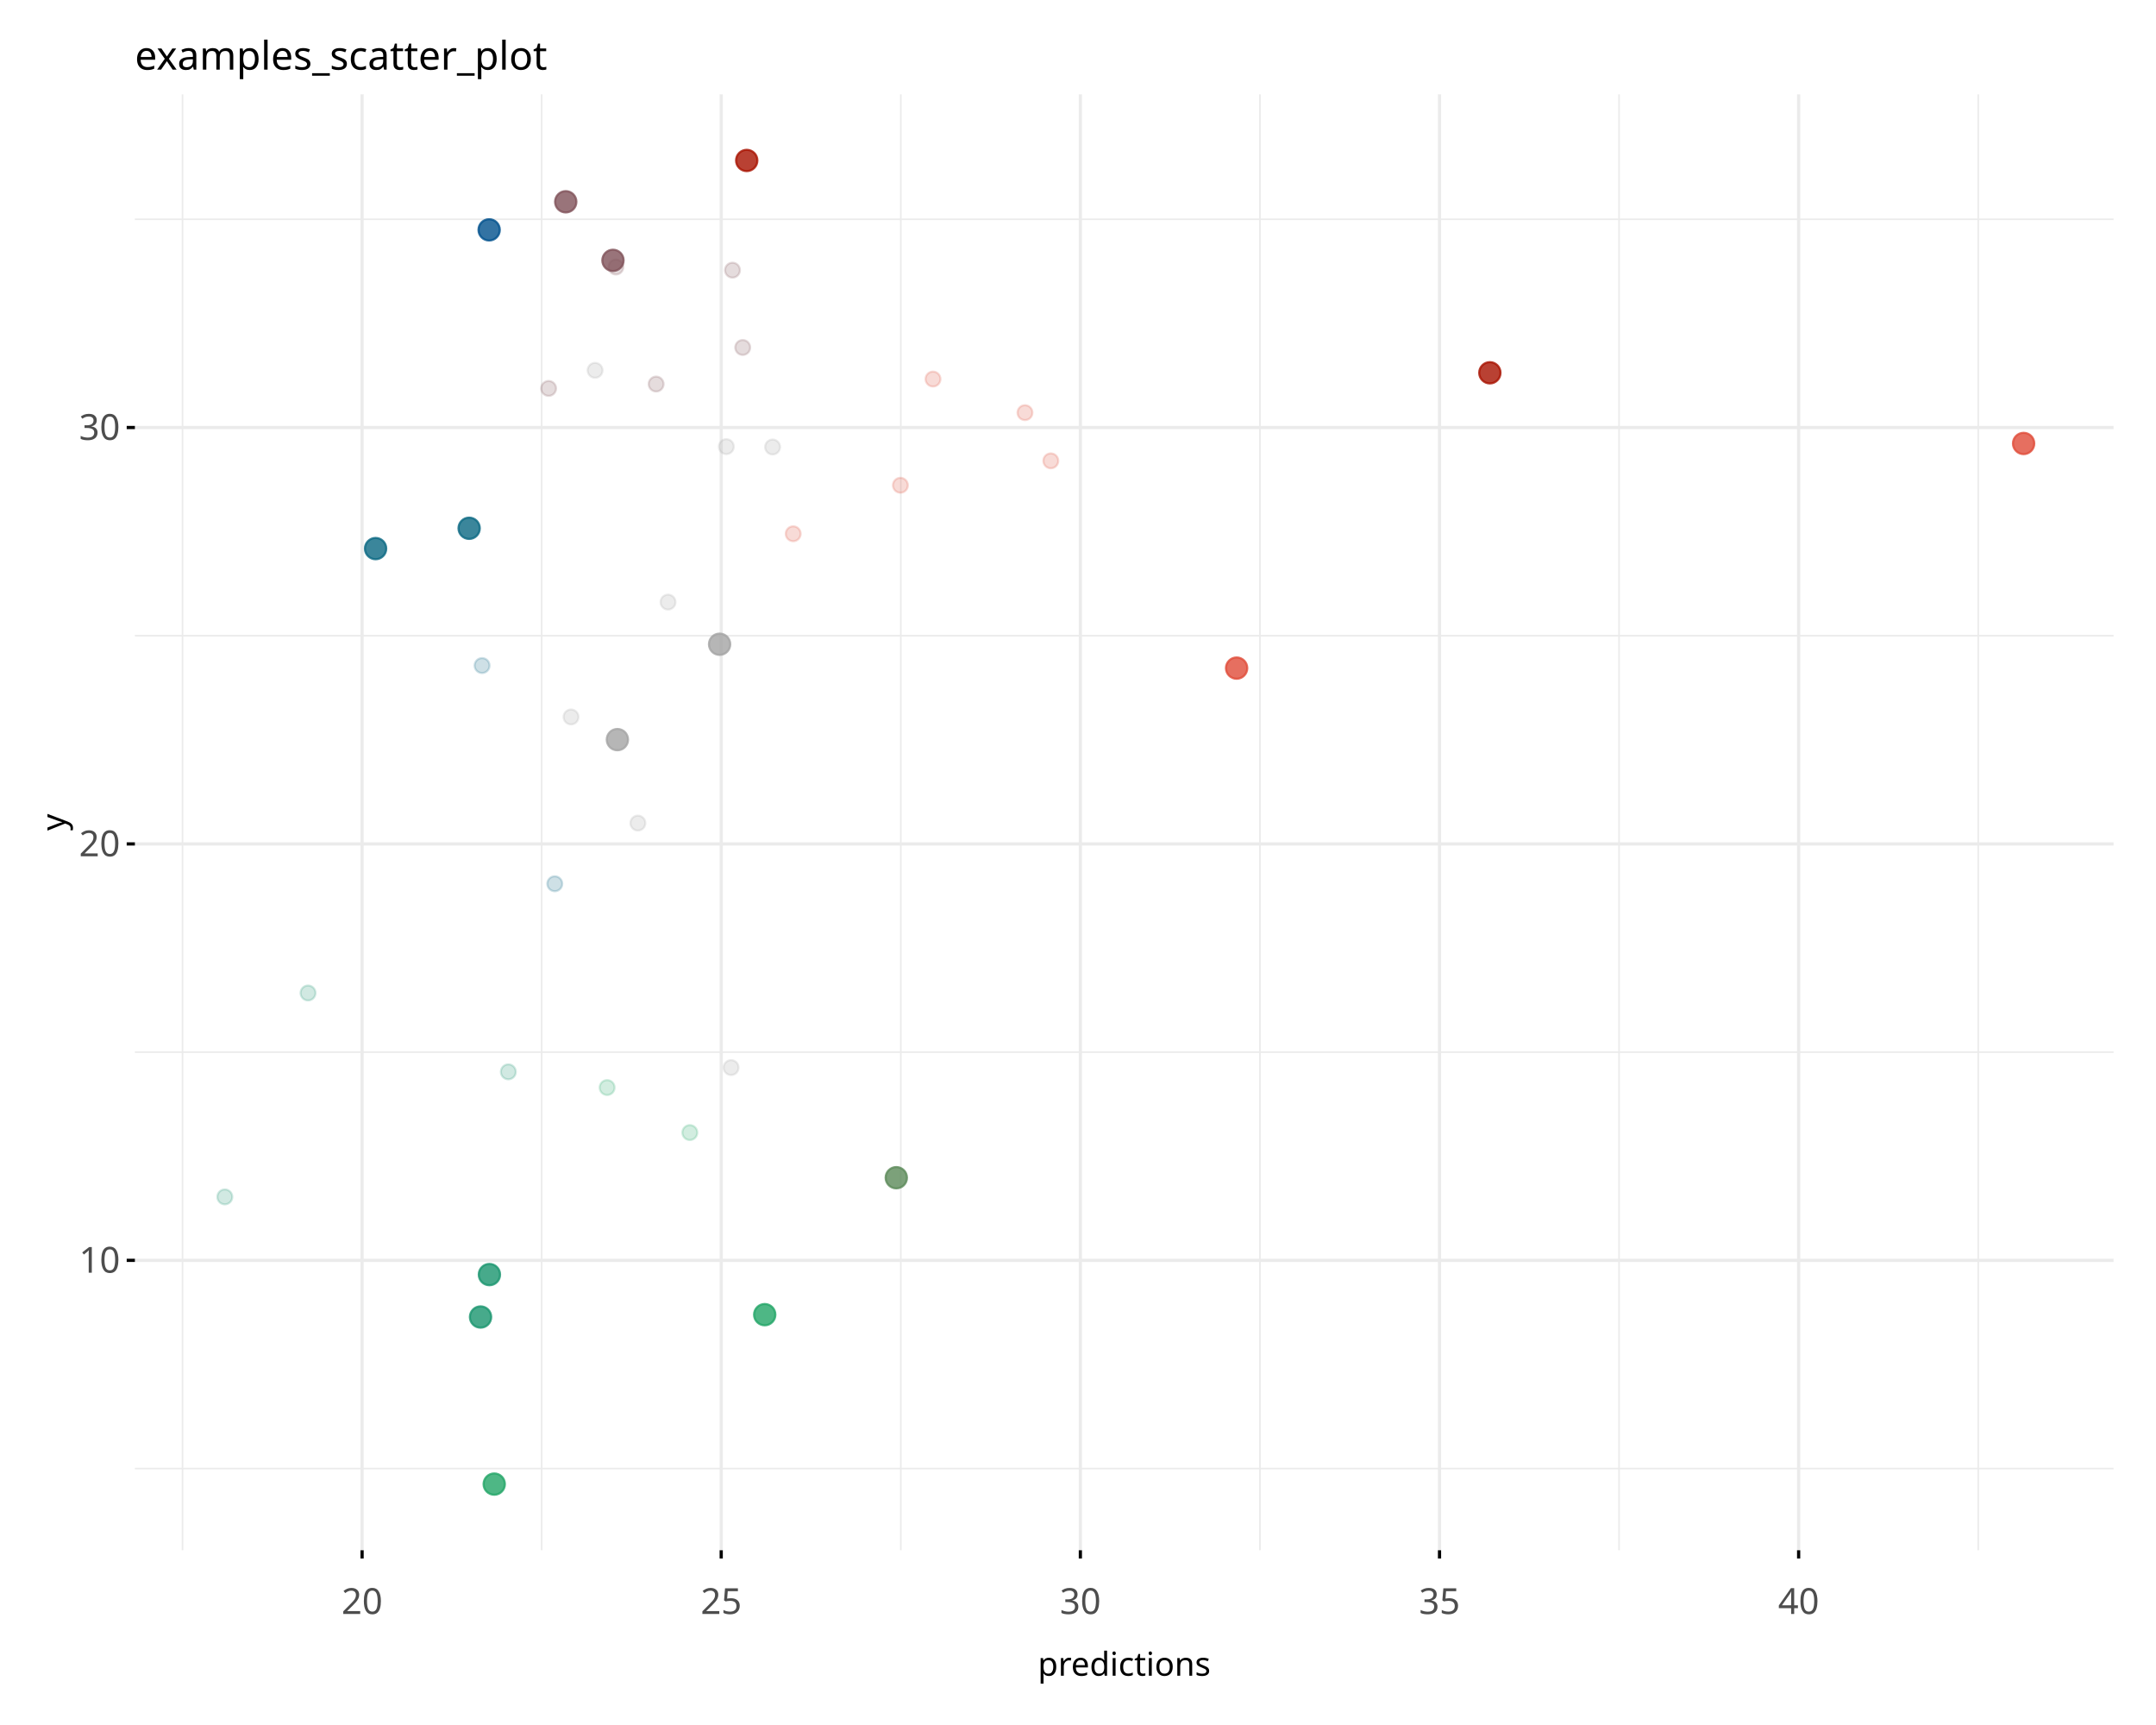
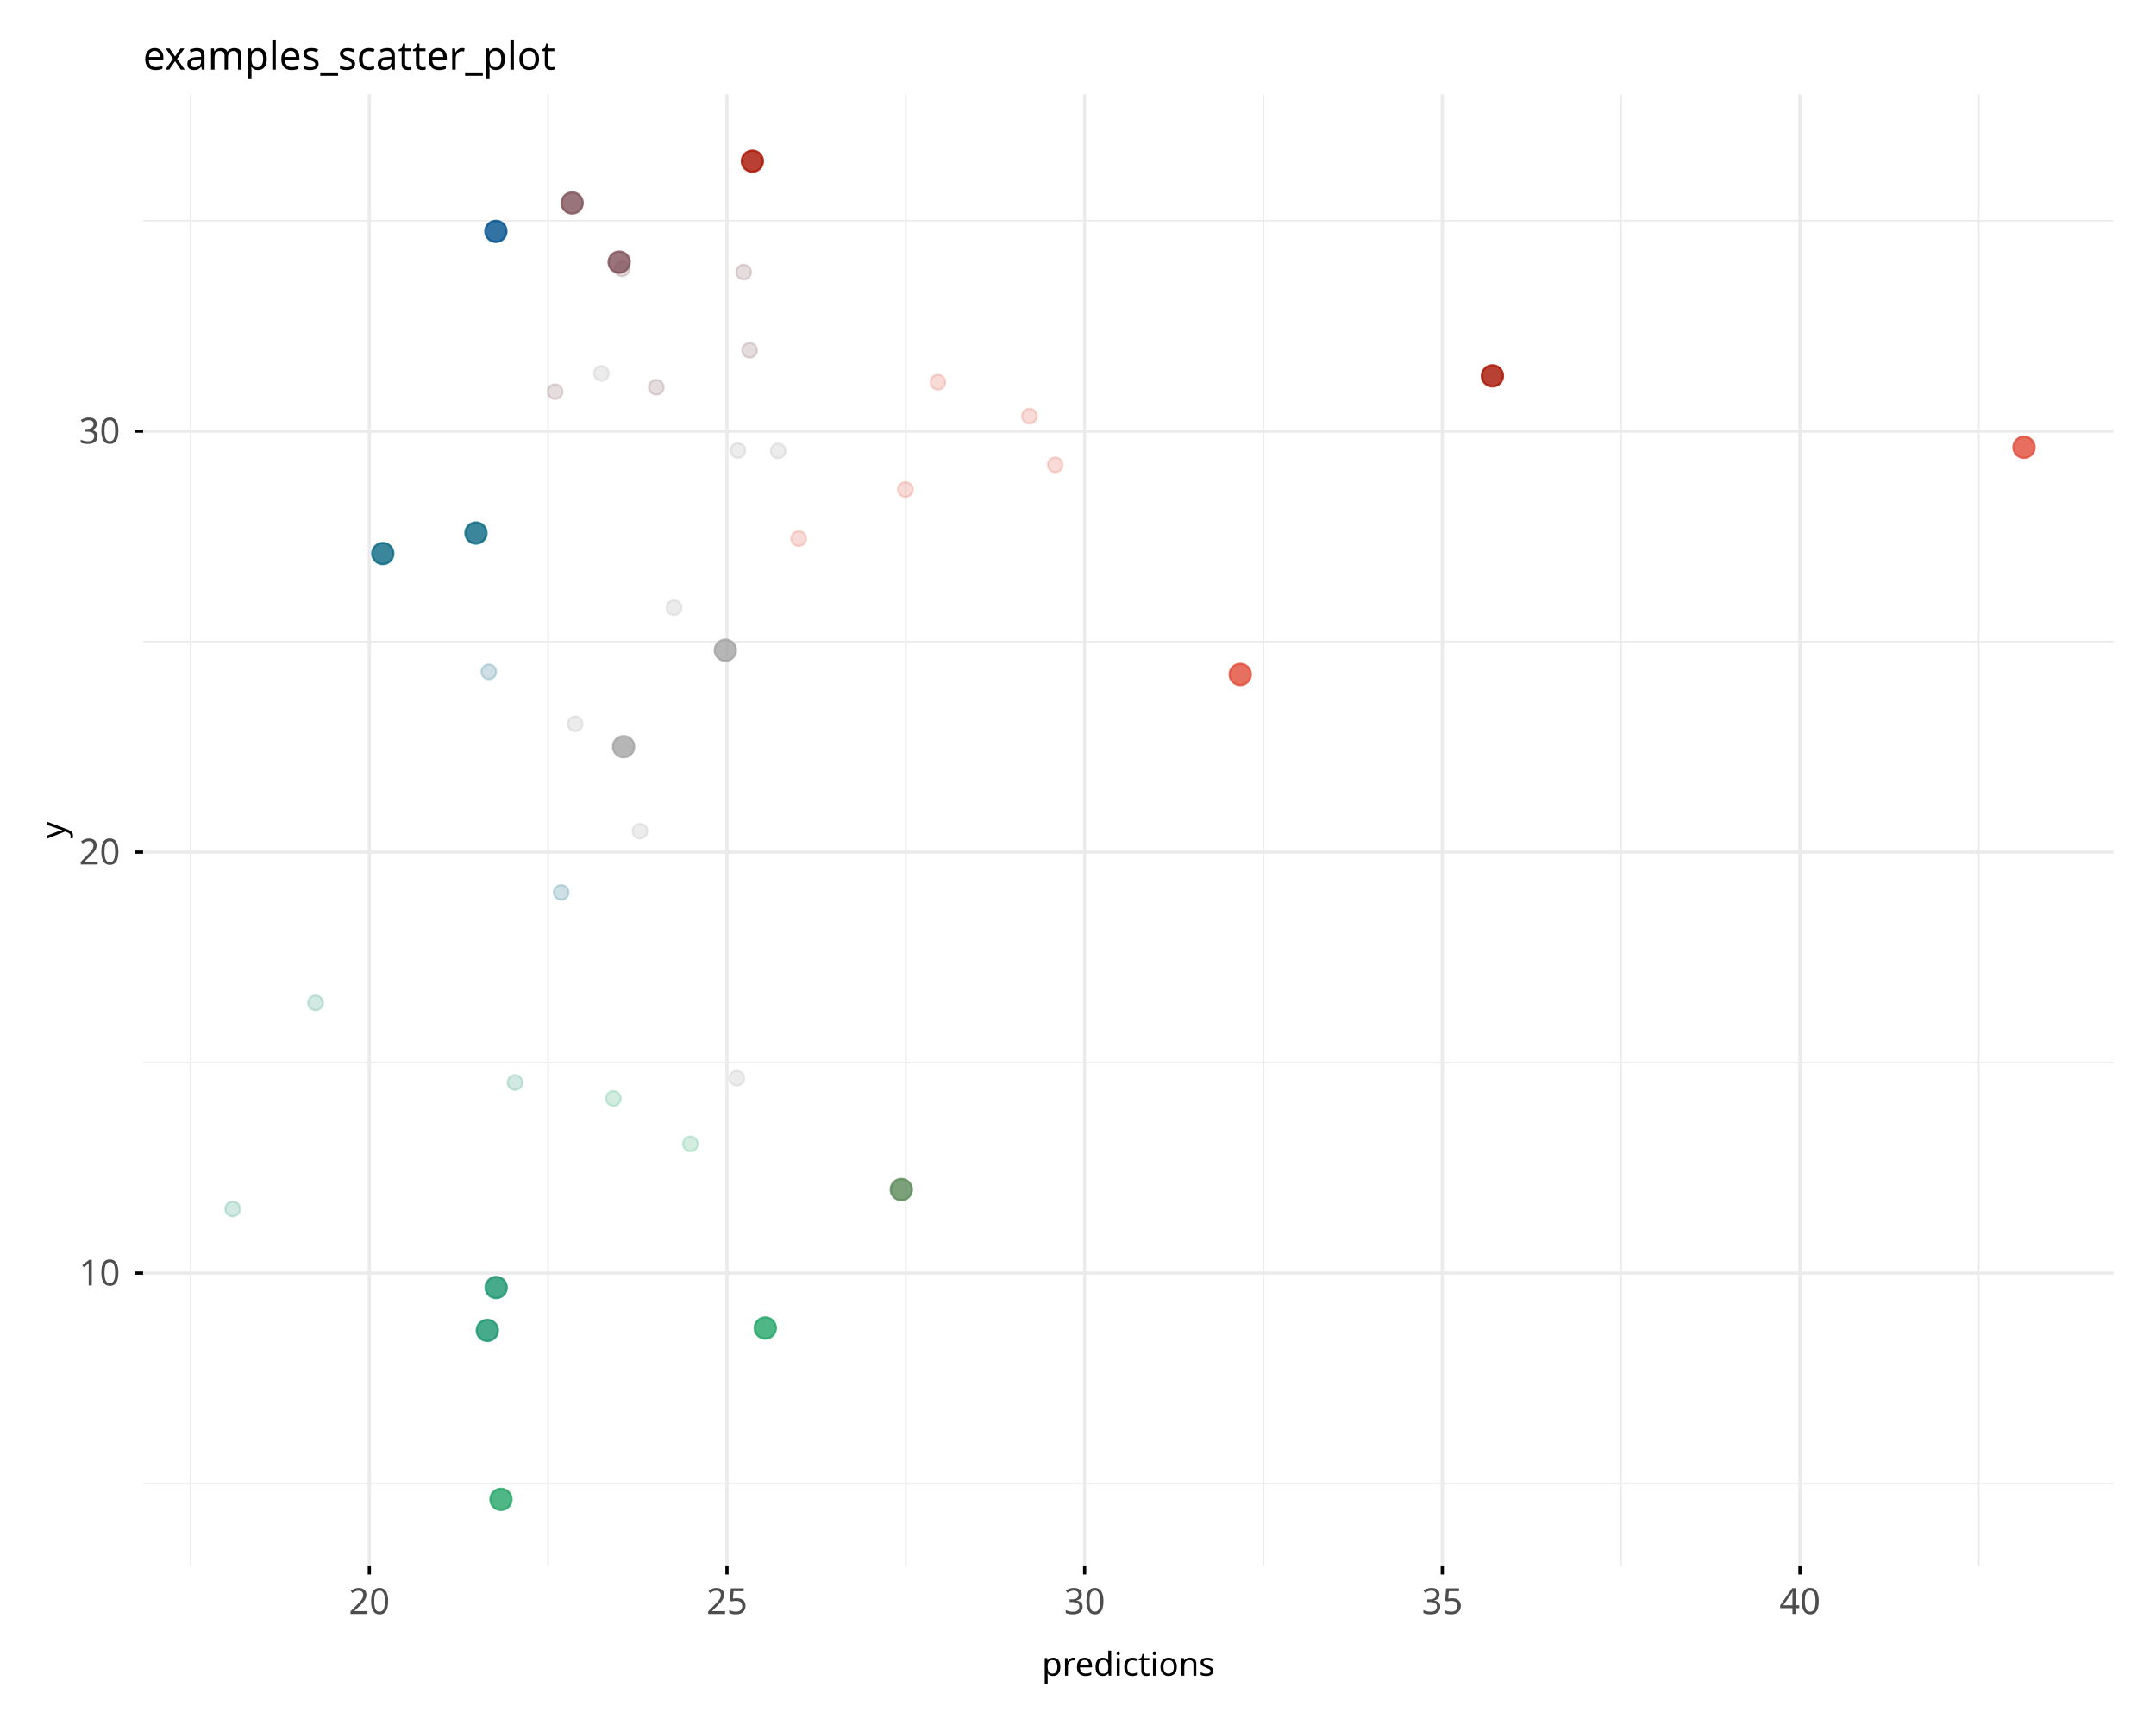
<svg xmlns="http://www.w3.org/2000/svg" class="svglite" data-engine-version="2.0" width="720.00pt" height="576.00pt" viewBox="0 0 720.00 576.00">
  <defs>
    <style type="text/css">
    .svglite line, .svglite polyline, .svglite polygon, .svglite path, .svglite rect, .svglite circle {
      fill: none;
      stroke: #000000;
      stroke-linecap: round;
      stroke-linejoin: round;
      stroke-miterlimit: 10.00;
    }
  </style>
  </defs>
  <rect width="100%" height="100%" style="stroke: none; fill: #FFFFFF;" />
  <defs>
    <clipPath id="cpMC4wMHw3MjAuMDB8MC4wMHw1NzYuMDA=">
      <rect x="0.00" y="0.00" width="720.00" height="576.00" />
    </clipPath>
  </defs>
  <g clip-path="url(#cpMC4wMHw3MjAuMDB8MC4wMHw1NzYuMDA=)">
-     <polyline points="45.05,490.37 705.83,490.37 " style="stroke-width: 0.53; stroke: #EBEBEB; stroke-linecap: butt;" />
-     <polyline points="45.05,351.32 705.83,351.32 " style="stroke-width: 0.53; stroke: #EBEBEB; stroke-linecap: butt;" />
-     <polyline points="45.05,212.27 705.83,212.27 " style="stroke-width: 0.53; stroke: #EBEBEB; stroke-linecap: butt;" />
-     <polyline points="45.05,73.22 705.83,73.22 " style="stroke-width: 0.53; stroke: #EBEBEB; stroke-linecap: butt;" />
-     <polyline points="60.95,517.66 60.95,31.48 " style="stroke-width: 0.53; stroke: #EBEBEB; stroke-linecap: butt;" />
-     <polyline points="180.88,517.66 180.88,31.48 " style="stroke-width: 0.53; stroke: #EBEBEB; stroke-linecap: butt;" />
-     <polyline points="300.82,517.66 300.82,31.48 " style="stroke-width: 0.53; stroke: #EBEBEB; stroke-linecap: butt;" />
-     <polyline points="420.76,517.66 420.76,31.48 " style="stroke-width: 0.53; stroke: #EBEBEB; stroke-linecap: butt;" />
-     <polyline points="540.69,517.66 540.69,31.48 " style="stroke-width: 0.53; stroke: #EBEBEB; stroke-linecap: butt;" />
-     <polyline points="660.63,517.66 660.63,31.48 " style="stroke-width: 0.53; stroke: #EBEBEB; stroke-linecap: butt;" />
-     <polyline points="45.05,420.84 705.83,420.84 " style="stroke-width: 1.07; stroke: #EBEBEB; stroke-linecap: butt;" />
-     <polyline points="45.05,281.80 705.83,281.80 " style="stroke-width: 1.07; stroke: #EBEBEB; stroke-linecap: butt;" />
-     <polyline points="45.05,142.75 705.83,142.75 " style="stroke-width: 1.07; stroke: #EBEBEB; stroke-linecap: butt;" />
-     <polyline points="120.92,517.66 120.92,31.48 " style="stroke-width: 1.07; stroke: #EBEBEB; stroke-linecap: butt;" />
-     <polyline points="240.85,517.66 240.85,31.48 " style="stroke-width: 1.07; stroke: #EBEBEB; stroke-linecap: butt;" />
-     <polyline points="360.79,517.66 360.79,31.48 " style="stroke-width: 1.07; stroke: #EBEBEB; stroke-linecap: butt;" />
-     <polyline points="480.73,517.66 480.73,31.48 " style="stroke-width: 1.07; stroke: #EBEBEB; stroke-linecap: butt;" />
-     <polyline points="600.66,517.66 600.66,31.48 " style="stroke-width: 1.07; stroke: #EBEBEB; stroke-linecap: butt;" />
-     <circle cx="223.09" cy="201.05" r="2.49" style="stroke-width: 0.71; stroke: #A4A4A4; stroke-opacity: 0.20; fill: #A4A4A4; fill-opacity: 0.20;" />
-     <circle cx="300.69" cy="162.04" r="2.49" style="stroke-width: 0.71; stroke: #E04B39; stroke-opacity: 0.20; fill: #E04B39; fill-opacity: 0.20;" />
-     <circle cx="102.87" cy="331.57" r="2.49" style="stroke-width: 0.71; stroke: #19956E; stroke-opacity: 0.20; fill: #19956E; fill-opacity: 0.20;" />
-     <circle cx="198.73" cy="123.66" r="2.49" style="stroke-width: 0.71; stroke: #A4A4A4; stroke-opacity: 0.20; fill: #A4A4A4; fill-opacity: 0.20;" />
-     <circle cx="311.58" cy="126.57" r="2.49" style="stroke-width: 0.71; stroke: #E04B39; stroke-opacity: 0.20; fill: #E04B39; fill-opacity: 0.20;" />
-     <circle cx="342.29" cy="137.79" r="2.49" style="stroke-width: 0.71; stroke: #E04B39; stroke-opacity: 0.20; fill: #E04B39; fill-opacity: 0.20;" />
-     <circle cx="213.02" cy="274.84" r="2.49" style="stroke-width: 0.71; stroke: #A4A4A4; stroke-opacity: 0.20; fill: #A4A4A4; fill-opacity: 0.20;" />
-     <circle cx="242.56" cy="149.14" r="2.49" style="stroke-width: 0.71; stroke: #A4A4A4; stroke-opacity: 0.20; fill: #A4A4A4; fill-opacity: 0.20;" />
-     <circle cx="205.68" cy="89.16" r="2.49" style="stroke-width: 0.71; stroke: #805259; stroke-opacity: 0.20; fill: #805259; fill-opacity: 0.20;" />
-     <circle cx="258.01" cy="149.26" r="2.49" style="stroke-width: 0.71; stroke: #A4A4A4; stroke-opacity: 0.20; fill: #A4A4A4; fill-opacity: 0.20;" />
-     <circle cx="160.99" cy="222.24" r="2.49" style="stroke-width: 0.71; stroke: #0A6882; stroke-opacity: 0.20; fill: #0A6882; fill-opacity: 0.20;" />
-     <circle cx="219.12" cy="128.24" r="2.49" style="stroke-width: 0.71; stroke: #805259; stroke-opacity: 0.20; fill: #805259; fill-opacity: 0.20;" />
-     <circle cx="169.76" cy="357.90" r="2.49" style="stroke-width: 0.71; stroke: #19956E; stroke-opacity: 0.20; fill: #19956E; fill-opacity: 0.20;" />
-     <circle cx="264.89" cy="178.23" r="2.49" style="stroke-width: 0.71; stroke: #E04B39; stroke-opacity: 0.20; fill: #E04B39; fill-opacity: 0.20;" />
-     <circle cx="244.61" cy="90.21" r="2.49" style="stroke-width: 0.71; stroke: #805259; stroke-opacity: 0.20; fill: #805259; fill-opacity: 0.20;" />
-     <circle cx="350.92" cy="153.88" r="2.49" style="stroke-width: 0.71; stroke: #E04B39; stroke-opacity: 0.20; fill: #E04B39; fill-opacity: 0.20;" />
-     <circle cx="190.70" cy="239.40" r="2.49" style="stroke-width: 0.71; stroke: #A4A4A4; stroke-opacity: 0.20; fill: #A4A4A4; fill-opacity: 0.20;" />
-     <circle cx="230.37" cy="378.18" r="2.49" style="stroke-width: 0.71; stroke: #22A567; stroke-opacity: 0.20; fill: #22A567; fill-opacity: 0.20;" />
-     <circle cx="244.15" cy="356.48" r="2.49" style="stroke-width: 0.71; stroke: #A4A4A4; stroke-opacity: 0.20; fill: #A4A4A4; fill-opacity: 0.20;" />
-     <circle cx="248.03" cy="116.03" r="2.49" style="stroke-width: 0.71; stroke: #805259; stroke-opacity: 0.20; fill: #805259; fill-opacity: 0.20;" />
-     <circle cx="202.75" cy="363.15" r="2.49" style="stroke-width: 0.71; stroke: #22A567; stroke-opacity: 0.20; fill: #22A567; fill-opacity: 0.20;" />
-     <circle cx="183.21" cy="129.70" r="2.49" style="stroke-width: 0.71; stroke: #805259; stroke-opacity: 0.20; fill: #805259; fill-opacity: 0.20;" />
-     <circle cx="75.08" cy="399.66" r="2.49" style="stroke-width: 0.71; stroke: #19956E; stroke-opacity: 0.20; fill: #19956E; fill-opacity: 0.20;" />
-     <circle cx="185.27" cy="295.10" r="2.49" style="stroke-width: 0.71; stroke: #0A6882; stroke-opacity: 0.20; fill: #0A6882; fill-opacity: 0.20;" />
-     <circle cx="160.48" cy="439.77" r="3.56" style="stroke-width: 0.71; stroke: #19956E; stroke-opacity: 0.80; fill: #19956E; fill-opacity: 0.80;" />
-     <circle cx="240.31" cy="215.12" r="3.56" style="stroke-width: 0.71; stroke: #A4A4A4; stroke-opacity: 0.80; fill: #A4A4A4; fill-opacity: 0.80;" />
-     <circle cx="188.93" cy="67.38" r="3.56" style="stroke-width: 0.71; stroke: #805259; stroke-opacity: 0.80; fill: #805259; fill-opacity: 0.80;" />
-     <circle cx="249.37" cy="53.58" r="3.56" style="stroke-width: 0.71; stroke: #A71200; stroke-opacity: 0.80; fill: #A71200; fill-opacity: 0.80;" />
-     <circle cx="255.38" cy="438.98" r="3.56" style="stroke-width: 0.71; stroke: #22A567; stroke-opacity: 0.80; fill: #22A567; fill-opacity: 0.80;" />
-     <circle cx="675.79" cy="148.08" r="3.56" style="stroke-width: 0.71; stroke: #E04B39; stroke-opacity: 0.80; fill: #E04B39; fill-opacity: 0.80;" />
-     <circle cx="163.35" cy="76.75" r="3.56" style="stroke-width: 0.71; stroke: #00508C; stroke-opacity: 0.80; fill: #00508C; fill-opacity: 0.80;" />
-     <circle cx="204.70" cy="86.94" r="3.56" style="stroke-width: 0.71; stroke: #805259; stroke-opacity: 0.80; fill: #805259; fill-opacity: 0.80;" />
-     <circle cx="497.54" cy="124.48" r="3.56" style="stroke-width: 0.71; stroke: #A71200; stroke-opacity: 0.80; fill: #A71200; fill-opacity: 0.80;" />
-     <circle cx="299.32" cy="393.25" r="3.56" style="stroke-width: 0.71; stroke: #5C8A59; stroke-opacity: 0.80; fill: #5C8A59; fill-opacity: 0.80;" />
-     <circle cx="156.67" cy="176.40" r="3.56" style="stroke-width: 0.71; stroke: #0A6882; stroke-opacity: 0.80; fill: #0A6882; fill-opacity: 0.80;" />
-     <circle cx="412.97" cy="223.09" r="3.56" style="stroke-width: 0.71; stroke: #E04B39; stroke-opacity: 0.80; fill: #E04B39; fill-opacity: 0.80;" />
-     <circle cx="125.43" cy="183.18" r="3.56" style="stroke-width: 0.71; stroke: #0A6882; stroke-opacity: 0.80; fill: #0A6882; fill-opacity: 0.80;" />
-     <circle cx="163.44" cy="425.60" r="3.56" style="stroke-width: 0.71; stroke: #19956E; stroke-opacity: 0.80; fill: #19956E; fill-opacity: 0.80;" />
-     <circle cx="165.05" cy="495.56" r="3.56" style="stroke-width: 0.71; stroke: #22A567; stroke-opacity: 0.80; fill: #22A567; fill-opacity: 0.80;" />
-     <circle cx="206.18" cy="246.97" r="3.56" style="stroke-width: 0.71; stroke: #A4A4A4; stroke-opacity: 0.80; fill: #A4A4A4; fill-opacity: 0.80;" />
-     <text x="40.12" y="424.97" text-anchor="end" style="font-size: 12.00px; fill: #4D4D4D; font-family: sans;" textLength="13.35px" lengthAdjust="spacingAndGlyphs">10</text>
-     <text x="40.12" y="285.92" text-anchor="end" style="font-size: 12.00px; fill: #4D4D4D; font-family: sans;" textLength="13.35px" lengthAdjust="spacingAndGlyphs">20</text>
-     <text x="40.12" y="146.88" text-anchor="end" style="font-size: 12.00px; fill: #4D4D4D; font-family: sans;" textLength="13.35px" lengthAdjust="spacingAndGlyphs">30</text>
-     <polyline points="42.31,420.84 45.05,420.84 " style="stroke-width: 1.07; stroke-linecap: butt;" />
-     <polyline points="42.31,281.80 45.05,281.80 " style="stroke-width: 1.07; stroke-linecap: butt;" />
-     <polyline points="42.31,142.75 45.05,142.75 " style="stroke-width: 1.07; stroke-linecap: butt;" />
-     <polyline points="120.92,520.40 120.92,517.66 " style="stroke-width: 1.07; stroke-linecap: butt;" />
-     <polyline points="240.85,520.40 240.85,517.66 " style="stroke-width: 1.07; stroke-linecap: butt;" />
-     <polyline points="360.79,520.40 360.79,517.66 " style="stroke-width: 1.07; stroke-linecap: butt;" />
-     <polyline points="480.73,520.40 480.73,517.66 " style="stroke-width: 1.07; stroke-linecap: butt;" />
-     <polyline points="600.66,520.40 600.66,517.66 " style="stroke-width: 1.07; stroke-linecap: butt;" />
-     <text x="120.92" y="538.92" text-anchor="middle" style="font-size: 12.00px; fill: #4D4D4D; font-family: sans;" textLength="13.35px" lengthAdjust="spacingAndGlyphs">20</text>
-     <text x="240.85" y="538.92" text-anchor="middle" style="font-size: 12.00px; fill: #4D4D4D; font-family: sans;" textLength="13.35px" lengthAdjust="spacingAndGlyphs">25</text>
-     <text x="360.79" y="538.92" text-anchor="middle" style="font-size: 12.00px; fill: #4D4D4D; font-family: sans;" textLength="13.35px" lengthAdjust="spacingAndGlyphs">30</text>
-     <text x="480.73" y="538.92" text-anchor="middle" style="font-size: 12.00px; fill: #4D4D4D; font-family: sans;" textLength="13.35px" lengthAdjust="spacingAndGlyphs">35</text>
-     <text x="600.66" y="538.92" text-anchor="middle" style="font-size: 12.00px; fill: #4D4D4D; font-family: sans;" textLength="13.35px" lengthAdjust="spacingAndGlyphs">40</text>
-     <text x="375.44" y="559.54" text-anchor="middle" style="font-size: 11.00px; font-family: sans;" textLength="53.20px" lengthAdjust="spacingAndGlyphs">predictions</text>
-     <text transform="translate(21.74,274.57) rotate(-90)" text-anchor="middle" style="font-size: 11.00px; font-family: sans;" textLength="5.50px" lengthAdjust="spacingAndGlyphs">y</text>
-     <text x="45.05" y="23.26" style="font-size: 13.20px; font-family: sans;" textLength="132.10px" lengthAdjust="spacingAndGlyphs">examples_scatter_plot</text>
+     <rect x="-0" y="0.00" width="720.00" height="576.00" style="stroke-width: 1.07; stroke: none; fill: #FFFFFF;" />
+     <polyline points="47.79,495.40 705.83,495.40 " style="stroke-width: 0.53; stroke: #EBEBEB; stroke-linecap: butt;" />
+     <polyline points="47.79,354.83 705.83,354.83 " style="stroke-width: 0.53; stroke: #EBEBEB; stroke-linecap: butt;" />
+     <polyline points="47.79,214.25 705.83,214.25 " style="stroke-width: 0.53; stroke: #EBEBEB; stroke-linecap: butt;" />
+     <polyline points="47.79,73.68 705.83,73.68 " style="stroke-width: 0.53; stroke: #EBEBEB; stroke-linecap: butt;" />
+     <polyline points="63.62,522.99 63.62,31.48 " style="stroke-width: 0.53; stroke: #EBEBEB; stroke-linecap: butt;" />
+     <polyline points="183.06,522.99 183.06,31.48 " style="stroke-width: 0.53; stroke: #EBEBEB; stroke-linecap: butt;" />
+     <polyline points="302.50,522.99 302.50,31.48 " style="stroke-width: 0.53; stroke: #EBEBEB; stroke-linecap: butt;" />
+     <polyline points="421.94,522.99 421.94,31.48 " style="stroke-width: 0.53; stroke: #EBEBEB; stroke-linecap: butt;" />
+     <polyline points="541.38,522.99 541.38,31.48 " style="stroke-width: 0.53; stroke: #EBEBEB; stroke-linecap: butt;" />
+     <polyline points="660.82,522.99 660.82,31.48 " style="stroke-width: 0.53; stroke: #EBEBEB; stroke-linecap: butt;" />
+     <polyline points="47.79,425.11 705.83,425.11 " style="stroke-width: 1.07; stroke: #EBEBEB; stroke-linecap: butt;" />
+     <polyline points="47.79,284.54 705.83,284.54 " style="stroke-width: 1.07; stroke: #EBEBEB; stroke-linecap: butt;" />
+     <polyline points="47.79,143.97 705.83,143.97 " style="stroke-width: 1.07; stroke: #EBEBEB; stroke-linecap: butt;" />
+     <polyline points="123.34,522.99 123.34,31.48 " style="stroke-width: 1.07; stroke: #EBEBEB; stroke-linecap: butt;" />
+     <polyline points="242.78,522.99 242.78,31.48 " style="stroke-width: 1.07; stroke: #EBEBEB; stroke-linecap: butt;" />
+     <polyline points="362.22,522.99 362.22,31.48 " style="stroke-width: 1.07; stroke: #EBEBEB; stroke-linecap: butt;" />
+     <polyline points="481.66,522.99 481.66,31.48 " style="stroke-width: 1.07; stroke: #EBEBEB; stroke-linecap: butt;" />
+     <polyline points="601.10,522.99 601.10,31.48 " style="stroke-width: 1.07; stroke: #EBEBEB; stroke-linecap: butt;" />
+     <circle cx="225.09" cy="202.90" r="2.49" style="stroke-width: 0.71; stroke: #A4A4A4; stroke-opacity: 0.20; fill: #A4A4A4; fill-opacity: 0.20;" />
+     <circle cx="302.37" cy="163.47" r="2.49" style="stroke-width: 0.71; stroke: #E04B39; stroke-opacity: 0.20; fill: #E04B39; fill-opacity: 0.20;" />
+     <circle cx="105.37" cy="334.86" r="2.49" style="stroke-width: 0.71; stroke: #19956E; stroke-opacity: 0.20; fill: #19956E; fill-opacity: 0.20;" />
+     <circle cx="200.83" cy="124.67" r="2.49" style="stroke-width: 0.71; stroke: #A4A4A4; stroke-opacity: 0.20; fill: #A4A4A4; fill-opacity: 0.20;" />
+     <circle cx="313.22" cy="127.61" r="2.49" style="stroke-width: 0.71; stroke: #E04B39; stroke-opacity: 0.20; fill: #E04B39; fill-opacity: 0.20;" />
+     <circle cx="343.79" cy="138.96" r="2.49" style="stroke-width: 0.71; stroke: #E04B39; stroke-opacity: 0.20; fill: #E04B39; fill-opacity: 0.20;" />
+     <circle cx="213.72" cy="277.51" r="2.49" style="stroke-width: 0.71; stroke: #A4A4A4; stroke-opacity: 0.20; fill: #A4A4A4; fill-opacity: 0.20;" />
+     <circle cx="246.43" cy="150.43" r="2.49" style="stroke-width: 0.71; stroke: #A4A4A4; stroke-opacity: 0.20; fill: #A4A4A4; fill-opacity: 0.20;" />
+     <circle cx="207.75" cy="89.79" r="2.49" style="stroke-width: 0.71; stroke: #805259; stroke-opacity: 0.20; fill: #805259; fill-opacity: 0.20;" />
+     <circle cx="259.87" cy="150.55" r="2.49" style="stroke-width: 0.71; stroke: #A4A4A4; stroke-opacity: 0.20; fill: #A4A4A4; fill-opacity: 0.20;" />
+     <circle cx="163.24" cy="224.33" r="2.49" style="stroke-width: 0.71; stroke: #0A6882; stroke-opacity: 0.20; fill: #0A6882; fill-opacity: 0.20;" />
+     <circle cx="219.17" cy="129.30" r="2.49" style="stroke-width: 0.71; stroke: #805259; stroke-opacity: 0.20; fill: #805259; fill-opacity: 0.20;" />
+     <circle cx="171.99" cy="361.48" r="2.49" style="stroke-width: 0.71; stroke: #19956E; stroke-opacity: 0.20; fill: #19956E; fill-opacity: 0.20;" />
+     <circle cx="266.72" cy="179.83" r="2.49" style="stroke-width: 0.71; stroke: #E04B39; stroke-opacity: 0.20; fill: #E04B39; fill-opacity: 0.20;" />
+     <circle cx="248.37" cy="90.85" r="2.49" style="stroke-width: 0.71; stroke: #805259; stroke-opacity: 0.20; fill: #805259; fill-opacity: 0.20;" />
+     <circle cx="352.39" cy="155.22" r="2.49" style="stroke-width: 0.71; stroke: #E04B39; stroke-opacity: 0.20; fill: #E04B39; fill-opacity: 0.20;" />
+     <circle cx="192.08" cy="241.68" r="2.49" style="stroke-width: 0.71; stroke: #A4A4A4; stroke-opacity: 0.20; fill: #A4A4A4; fill-opacity: 0.20;" />
+     <circle cx="230.57" cy="381.98" r="2.49" style="stroke-width: 0.71; stroke: #22A567; stroke-opacity: 0.20; fill: #22A567; fill-opacity: 0.20;" />
+     <circle cx="246.07" cy="360.04" r="2.49" style="stroke-width: 0.71; stroke: #A4A4A4; stroke-opacity: 0.20; fill: #A4A4A4; fill-opacity: 0.20;" />
+     <circle cx="250.33" cy="116.96" r="2.49" style="stroke-width: 0.71; stroke: #805259; stroke-opacity: 0.20; fill: #805259; fill-opacity: 0.20;" />
+     <circle cx="204.84" cy="366.79" r="2.49" style="stroke-width: 0.71; stroke: #22A567; stroke-opacity: 0.20; fill: #22A567; fill-opacity: 0.20;" />
+     <circle cx="185.38" cy="130.78" r="2.49" style="stroke-width: 0.71; stroke: #805259; stroke-opacity: 0.20; fill: #805259; fill-opacity: 0.20;" />
+     <circle cx="77.70" cy="403.69" r="2.49" style="stroke-width: 0.71; stroke: #19956E; stroke-opacity: 0.20; fill: #19956E; fill-opacity: 0.20;" />
+     <circle cx="187.43" cy="297.99" r="2.49" style="stroke-width: 0.71; stroke: #0A6882; stroke-opacity: 0.20; fill: #0A6882; fill-opacity: 0.20;" />
+     <circle cx="162.74" cy="444.25" r="3.56" style="stroke-width: 0.71; stroke: #19956E; stroke-opacity: 0.80; fill: #19956E; fill-opacity: 0.80;" />
+     <circle cx="242.24" cy="217.13" r="3.56" style="stroke-width: 0.71; stroke: #A4A4A4; stroke-opacity: 0.80; fill: #A4A4A4; fill-opacity: 0.80;" />
+     <circle cx="191.07" cy="67.78" r="3.56" style="stroke-width: 0.71; stroke: #805259; stroke-opacity: 0.80; fill: #805259; fill-opacity: 0.80;" />
+     <circle cx="251.26" cy="53.82" r="3.56" style="stroke-width: 0.71; stroke: #A71200; stroke-opacity: 0.80; fill: #A71200; fill-opacity: 0.80;" />
+     <circle cx="255.57" cy="443.45" r="3.56" style="stroke-width: 0.71; stroke: #22A567; stroke-opacity: 0.80; fill: #22A567; fill-opacity: 0.80;" />
+     <circle cx="675.92" cy="149.35" r="3.56" style="stroke-width: 0.71; stroke: #E04B39; stroke-opacity: 0.80; fill: #E04B39; fill-opacity: 0.80;" />
+     <circle cx="165.60" cy="77.25" r="3.56" style="stroke-width: 0.71; stroke: #00508C; stroke-opacity: 0.80; fill: #00508C; fill-opacity: 0.80;" />
+     <circle cx="206.78" cy="87.54" r="3.56" style="stroke-width: 0.71; stroke: #805259; stroke-opacity: 0.80; fill: #805259; fill-opacity: 0.80;" />
+     <circle cx="498.40" cy="125.50" r="3.56" style="stroke-width: 0.71; stroke: #A71200; stroke-opacity: 0.80; fill: #A71200; fill-opacity: 0.80;" />
+     <circle cx="301.00" cy="397.22" r="3.56" style="stroke-width: 0.71; stroke: #5C8A59; stroke-opacity: 0.80; fill: #5C8A59; fill-opacity: 0.80;" />
+     <circle cx="158.95" cy="177.99" r="3.56" style="stroke-width: 0.71; stroke: #0A6882; stroke-opacity: 0.80; fill: #0A6882; fill-opacity: 0.80;" />
+     <circle cx="414.18" cy="225.20" r="3.56" style="stroke-width: 0.71; stroke: #E04B39; stroke-opacity: 0.80; fill: #E04B39; fill-opacity: 0.80;" />
+     <circle cx="127.84" cy="184.84" r="3.56" style="stroke-width: 0.71; stroke: #0A6882; stroke-opacity: 0.80; fill: #0A6882; fill-opacity: 0.80;" />
+     <circle cx="165.69" cy="429.92" r="3.56" style="stroke-width: 0.71; stroke: #19956E; stroke-opacity: 0.80; fill: #19956E; fill-opacity: 0.80;" />
+     <circle cx="167.30" cy="500.65" r="3.56" style="stroke-width: 0.71; stroke: #22A567; stroke-opacity: 0.80; fill: #22A567; fill-opacity: 0.80;" />
+     <circle cx="208.26" cy="249.33" r="3.56" style="stroke-width: 0.71; stroke: #A4A4A4; stroke-opacity: 0.80; fill: #A4A4A4; fill-opacity: 0.80;" />
+     <text x="40.12" y="429.24" text-anchor="end" style="font-size: 12.00px; fill: #4D4D4D; font-family: sans;" textLength="13.35px" lengthAdjust="spacingAndGlyphs">10</text>
+     <text x="40.12" y="288.67" text-anchor="end" style="font-size: 12.00px; fill: #4D4D4D; font-family: sans;" textLength="13.35px" lengthAdjust="spacingAndGlyphs">20</text>
+     <text x="40.12" y="148.10" text-anchor="end" style="font-size: 12.00px; fill: #4D4D4D; font-family: sans;" textLength="13.35px" lengthAdjust="spacingAndGlyphs">30</text>
+     <polyline points="45.05,425.11 47.79,425.11 " style="stroke-width: 1.07; stroke-linecap: butt;" />
+     <polyline points="45.05,284.54 47.79,284.54 " style="stroke-width: 1.07; stroke-linecap: butt;" />
+     <polyline points="45.05,143.97 47.79,143.97 " style="stroke-width: 1.07; stroke-linecap: butt;" />
+     <polyline points="123.34,525.73 123.34,522.99 " style="stroke-width: 1.07; stroke-linecap: butt;" />
+     <polyline points="242.78,525.73 242.78,522.99 " style="stroke-width: 1.07; stroke-linecap: butt;" />
+     <polyline points="362.22,525.73 362.22,522.99 " style="stroke-width: 1.07; stroke-linecap: butt;" />
+     <polyline points="481.66,525.73 481.66,522.99 " style="stroke-width: 1.07; stroke-linecap: butt;" />
+     <polyline points="601.10,525.73 601.10,522.99 " style="stroke-width: 1.07; stroke-linecap: butt;" />
+     <text x="123.34" y="538.92" text-anchor="middle" style="font-size: 12.00px; fill: #4D4D4D; font-family: sans;" textLength="13.35px" lengthAdjust="spacingAndGlyphs">20</text>
+     <text x="242.78" y="538.92" text-anchor="middle" style="font-size: 12.00px; fill: #4D4D4D; font-family: sans;" textLength="13.35px" lengthAdjust="spacingAndGlyphs">25</text>
+     <text x="362.22" y="538.92" text-anchor="middle" style="font-size: 12.00px; fill: #4D4D4D; font-family: sans;" textLength="13.35px" lengthAdjust="spacingAndGlyphs">30</text>
+     <text x="481.66" y="538.92" text-anchor="middle" style="font-size: 12.00px; fill: #4D4D4D; font-family: sans;" textLength="13.35px" lengthAdjust="spacingAndGlyphs">35</text>
+     <text x="601.10" y="538.92" text-anchor="middle" style="font-size: 12.00px; fill: #4D4D4D; font-family: sans;" textLength="13.35px" lengthAdjust="spacingAndGlyphs">40</text>
+     <text x="376.81" y="559.54" text-anchor="middle" style="font-size: 11.00px; font-family: sans;" textLength="53.20px" lengthAdjust="spacingAndGlyphs">predictions</text>
+     <text transform="translate(21.74,277.23) rotate(-90)" text-anchor="middle" style="font-size: 11.00px; font-family: sans;" textLength="5.50px" lengthAdjust="spacingAndGlyphs">y</text>
+     <text x="47.79" y="23.26" style="font-size: 13.20px; font-family: sans;" textLength="132.10px" lengthAdjust="spacingAndGlyphs">examples_scatter_plot</text>
  </g>
</svg>
